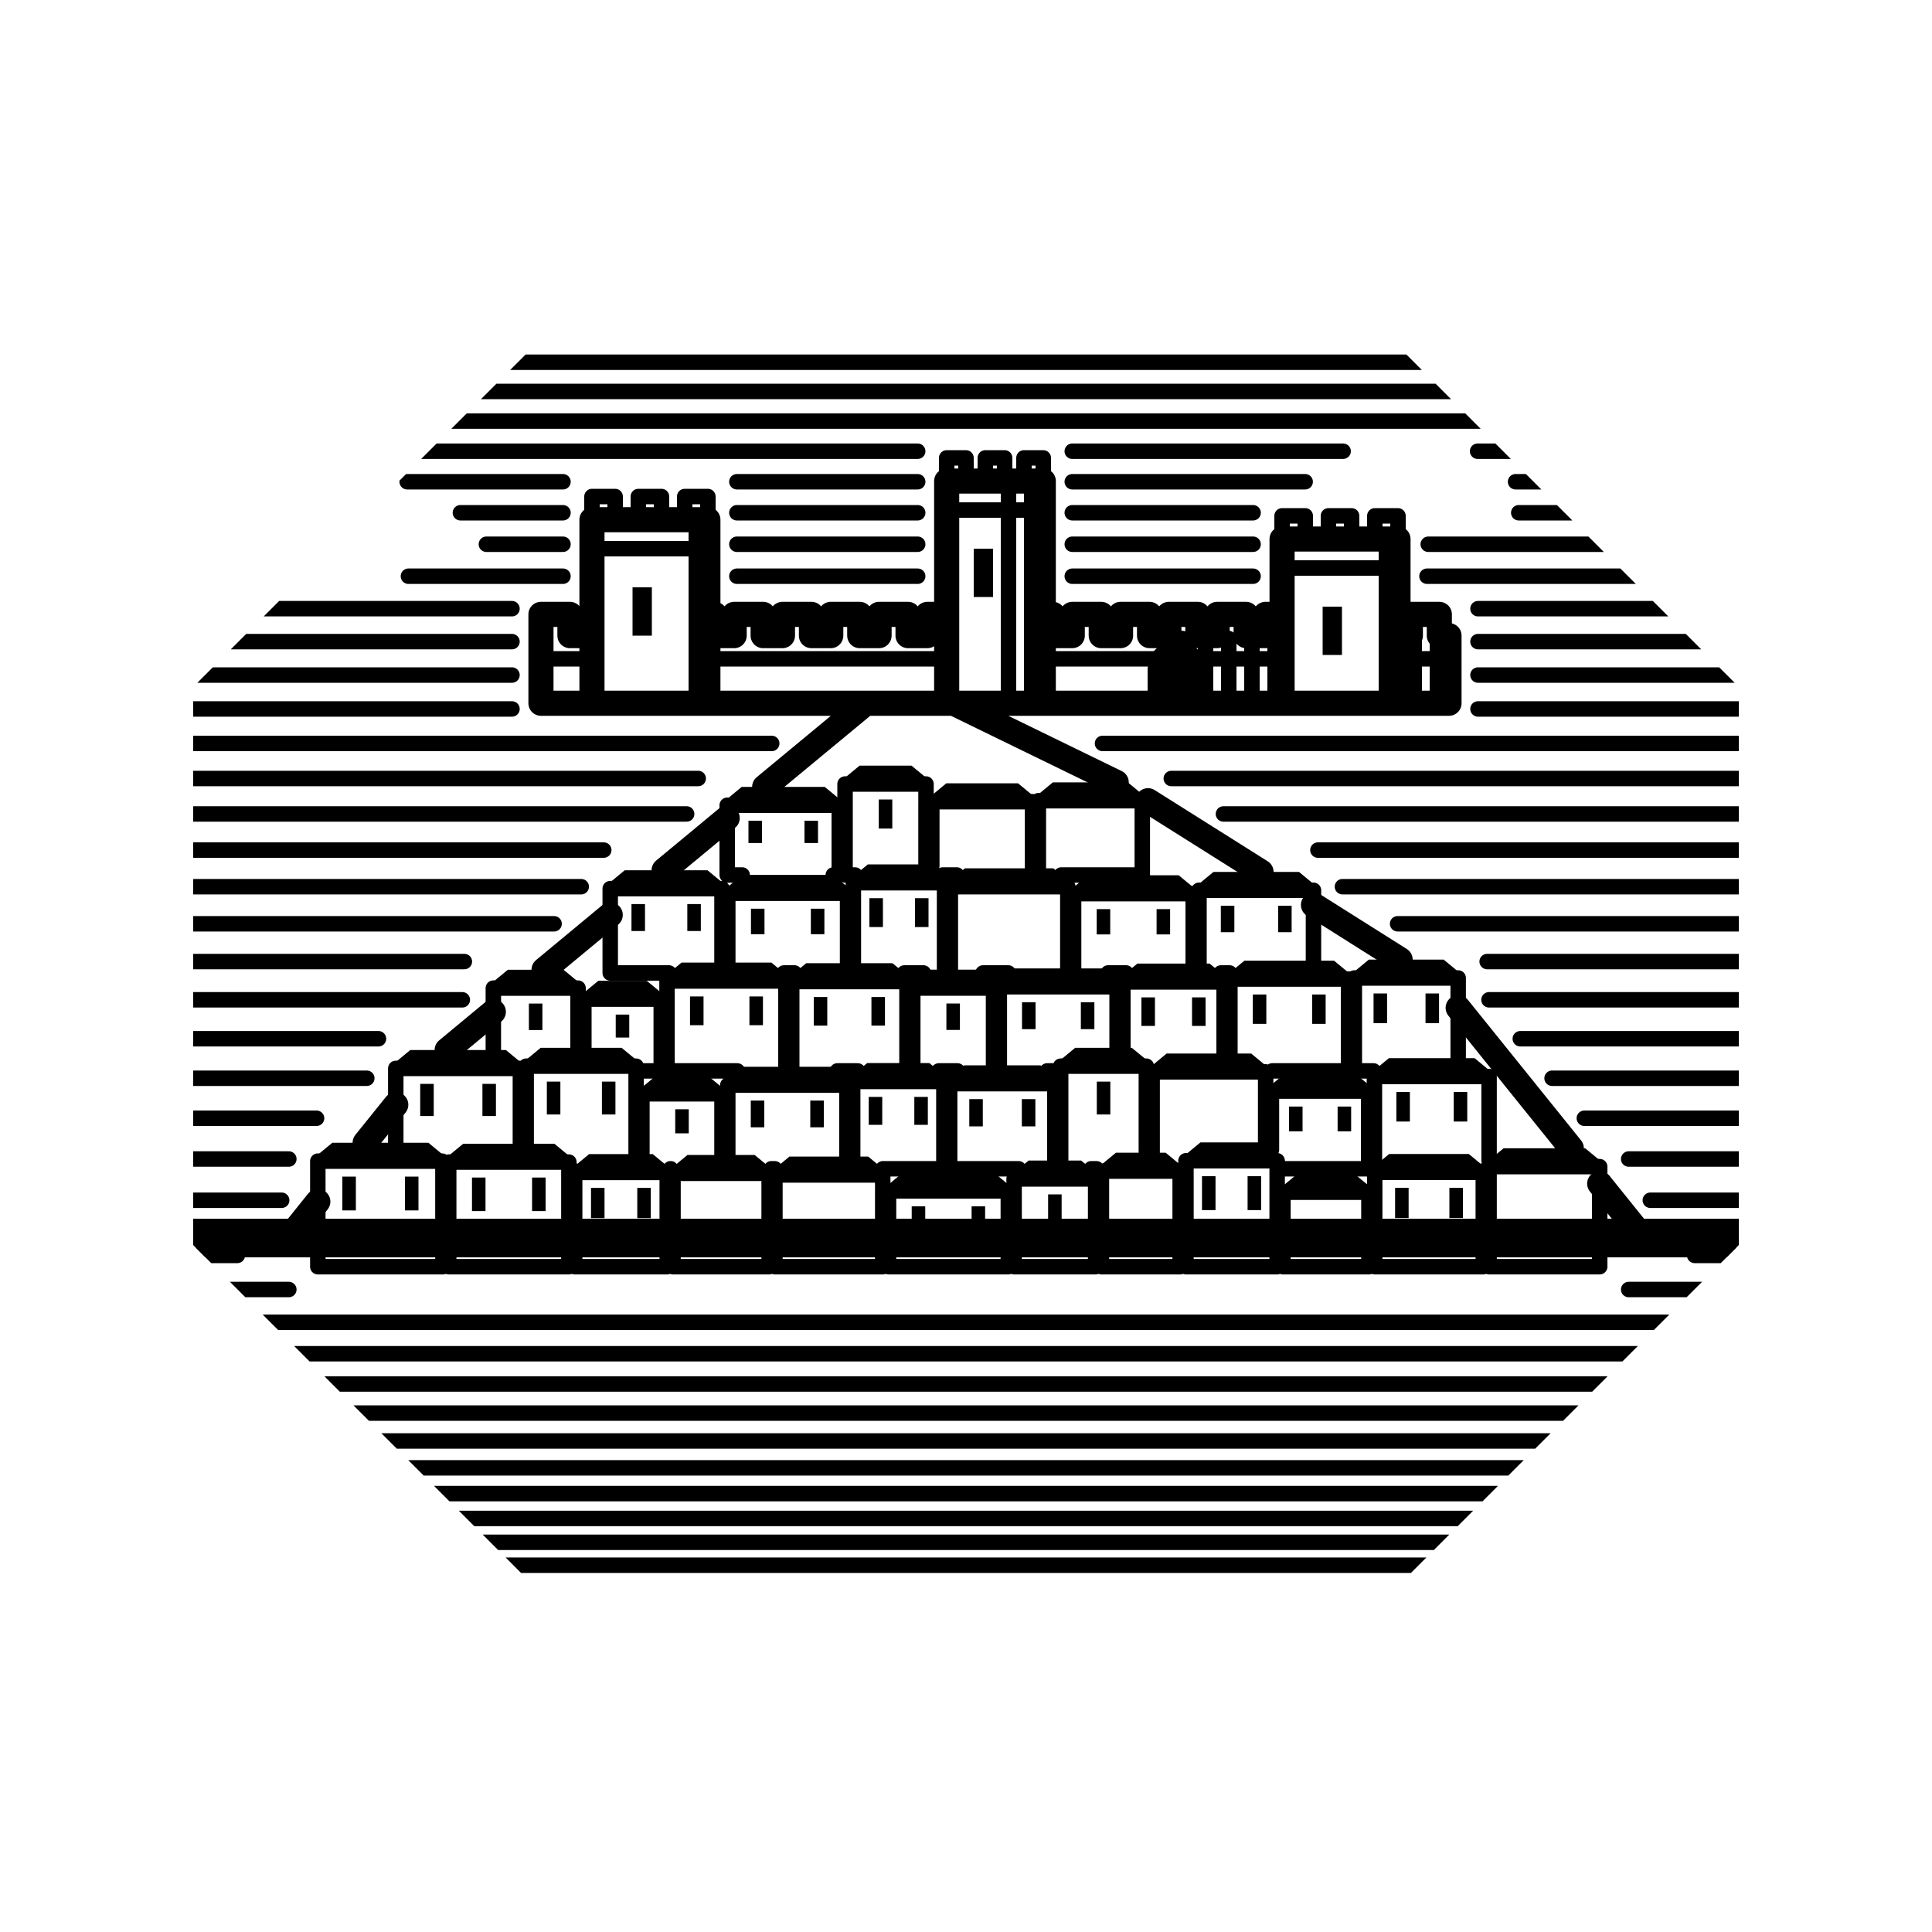
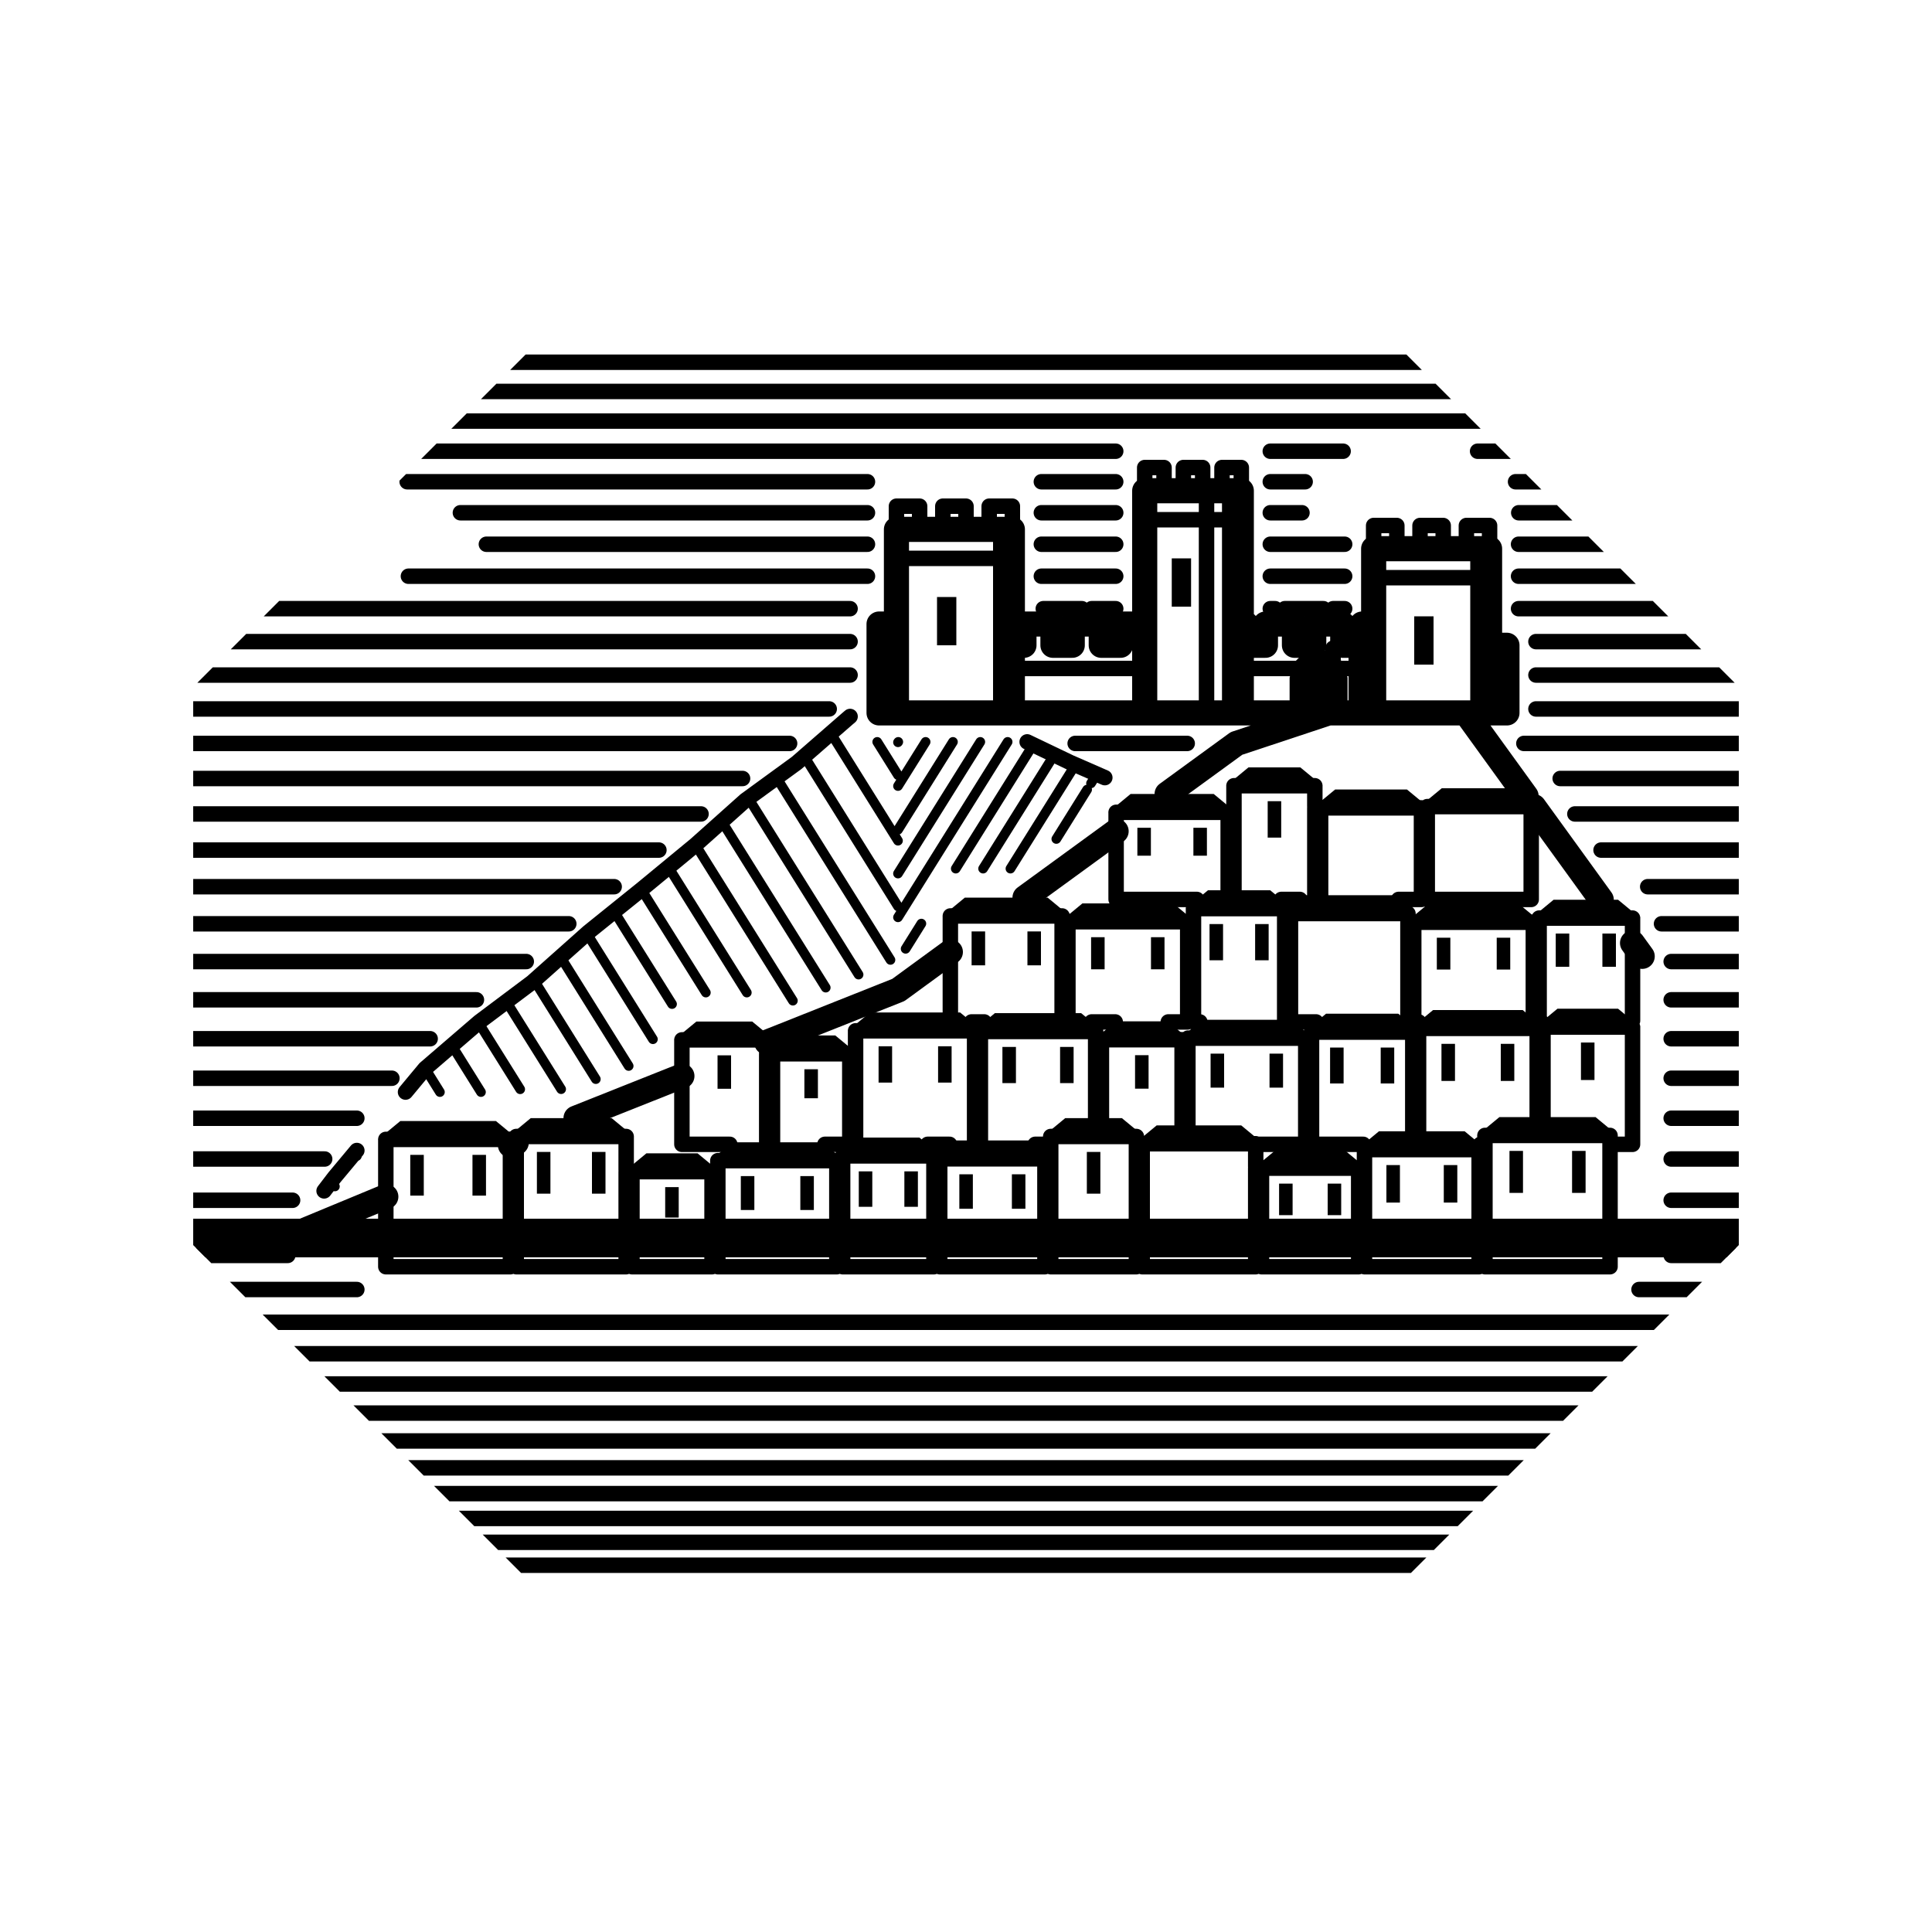
<svg xmlns="http://www.w3.org/2000/svg" viewBox="0 0 200 200">
  <defs>
    <clipPath id="w">
      <path d="M55.11 36L144.89 36L180 71.11L180 128.89L144.89 164L55.11 164L20 128.89L20 71.11Z" />
    </clipPath>
  </defs>
  <g clip-path="url(#w)" fill="none" stroke="#000" stroke-linecap="round" stroke-linejoin="round">
-     <path d="M74.48 83.36L76.78 81.46L85.38 81.46L87.68 83.36ZM77.48 84.96L78.88 84.96L78.88 87.27L77.48 87.27ZM83.28 84.96L84.68 84.96L84.68 87.27L83.28 87.27ZM86.68 81.16L88.98 79.26L94.36 79.26L96.66 81.16ZM90.97 82.76L92.37 82.76L92.37 85.77L90.97 85.77ZM95.66 82.99L97.96 81.09L105.39 81.09L107.69 82.99ZM106.69 82.89L108.99 80.99L116.75 80.99L119.05 82.89ZM62.37 91.99L64.67 90.09L73.24 90.09L75.54 91.99ZM65.37 93.59L66.77 93.59L66.77 96.38L65.37 96.38ZM71.15 93.59L72.55 93.59L72.55 96.38L71.15 96.38ZM74.54 92.47L76.84 90.57L86.24 90.57L88.54 92.47ZM77.74 94.07L79.14 94.07L79.14 96.71L77.74 96.71ZM83.94 94.07L85.34 94.07L85.34 96.71L83.94 96.71ZM87.54 91.38L89.84 89.48L96.28 89.48L98.58 91.38ZM90 92.98L91.4 92.98L91.4 95.97L90 95.97ZM94.72 92.98L96.12 92.98L96.12 95.97L94.72 95.97ZM97.58 91.79L99.88 89.89L109.04 89.89L111.34 91.79ZM110.34 92.51L112.64 90.61L122.02 90.61L124.32 92.51ZM113.53 94.11L114.93 94.11L114.93 96.73L113.53 96.73ZM119.73 94.11L121.13 94.11L121.13 96.73L119.73 96.73ZM123.32 92.16L125.62 90.26L134.47 90.26L136.77 92.16ZM126.38 93.76L127.78 93.76L127.78 96.5L126.38 96.5ZM132.31 93.76L133.71 93.76L133.71 96.5L132.31 96.5ZM50.27 102.29L52.57 100.39L58.34 100.39L60.64 102.29ZM54.75 103.89L56.15 103.89L56.15 106.63L54.75 106.63ZM59.64 103.43L61.94 101.53L66.95 101.53L69.25 103.43ZM63.74 105.03L65.14 105.03L65.14 107.41L63.74 107.41ZM68.25 101.55L70.55 99.65L79.86 99.65L82.16 101.55ZM71.43 103.15L72.83 103.15L72.83 106.13L71.43 106.13ZM77.58 103.15L78.98 103.15L78.98 106.13L77.58 106.13ZM81.16 101.61L83.46 99.71L92.39 99.71L94.69 101.61ZM84.24 103.21L85.64 103.21L85.64 106.17L84.24 106.17ZM90.21 103.21L91.61 103.21L91.61 106.17L90.21 106.17ZM93.69 102.28L95.99 100.38L101.35 100.38L103.65 102.28ZM97.97 103.88L99.37 103.88L99.37 106.62L97.97 106.62ZM102.65 102.15L104.95 100.25L114.14 100.25L116.44 102.15ZM105.8 103.75L107.2 103.75L107.2 106.54L105.8 106.54ZM111.89 103.75L113.29 103.75L113.29 106.54L111.89 106.54ZM115.44 101.65L117.74 99.75L125.22 99.75L127.52 101.65ZM118.16 103.25L119.56 103.25L119.56 106.2L118.16 106.2ZM123.4 103.25L124.8 103.25L124.8 106.2L123.4 106.2ZM126.52 101.35L128.82 99.45L138.1 99.45L140.4 101.35ZM129.69 102.95L131.09 102.95L131.09 105.99L129.69 105.99ZM135.83 102.95L137.23 102.95L137.23 105.99L135.83 105.99ZM139.4 101.24L141.7 99.34L149.45 99.34L151.75 101.24ZM142.19 102.84L143.59 102.84L143.59 105.92L142.19 105.92ZM147.57 102.84L148.97 102.84L148.97 105.92L147.57 105.92ZM40.17 110.6L42.47 108.7L52.37 108.7L54.67 110.6ZM43.5 112.2L44.9 112.2L44.9 115.53L43.5 115.53ZM49.94 112.2L51.34 112.2L51.34 115.53L49.94 115.53ZM53.67 110.37L55.97 108.47L64.35 108.47L66.65 110.37ZM56.61 111.97L58.01 111.97L58.01 115.37L56.61 115.37ZM62.31 111.97L63.71 111.97L63.71 115.37L62.31 115.37ZM65.65 113.23L67.95 111.33L73.24 111.33L75.54 113.23ZM69.9 114.83L71.3 114.83L71.3 117.32L69.9 117.32ZM74.54 112.33L76.84 110.43L86.17 110.43L88.47 112.33ZM77.72 113.93L79.12 113.93L79.12 116.7L77.72 116.7ZM83.88 113.93L85.28 113.93L85.28 116.7L83.88 116.7ZM87.47 111.95L89.77 110.05L96.21 110.05L98.51 111.95ZM89.93 113.55L91.33 113.55L91.33 116.44L89.93 116.44ZM94.65 113.55L96.05 113.55L96.05 116.44L94.65 116.44ZM97.51 112.18L99.81 110.28L107.7 110.28L110 112.18ZM100.34 113.78L101.74 113.78L101.74 116.6L100.34 116.6ZM105.78 113.78L107.18 113.78L107.18 116.6L105.78 116.6ZM109 110.37L111.3 108.47L117.17 108.47L119.47 110.37ZM113.54 111.97L114.94 111.97L114.94 115.37L113.54 115.37ZM118.47 110.96L120.77 109.06L129.52 109.06L131.82 110.96ZM130.82 112.95L133.12 111.05L140.18 111.05L142.48 112.95ZM133.44 114.55L134.84 114.55L134.84 117.12L133.44 117.12ZM138.47 114.55L139.87 114.55L139.87 117.12L138.47 117.12ZM141.48 111.44L143.78 109.54L152.65 109.54L154.95 111.44ZM144.55 113.04L145.95 113.04L145.95 116.1L144.55 116.1ZM150.49 113.04L151.89 113.04L151.89 116.1L150.49 116.1ZM32.1 120.2L34.4 118.3L44.35 118.3L46.65 120.2ZM35.44 121.8L36.84 121.8L36.84 125.3L35.44 125.3ZM41.92 121.8L43.32 121.8L43.32 125.3L41.92 125.3ZM45.65 120.3L47.95 118.4L57.39 118.4L59.69 120.3ZM48.86 121.9L50.26 121.9L50.26 125.37L48.86 125.37ZM55.08 121.9L56.48 121.9L56.48 125.37L55.08 125.37ZM58.69 121.37L60.99 119.47L67.57 119.47L69.87 121.37ZM61.18 122.97L62.58 122.97L62.58 126.1L61.18 126.1ZM65.97 122.97L67.37 122.97L67.37 126.1L65.97 126.1ZM68.87 121.46L71.17 119.56L78.12 119.56L80.42 121.46ZM79.42 121.63L81.72 119.73L89.88 119.73L92.18 121.63ZM91.18 123.28L93.48 121.38L102.88 121.38L105.18 123.28ZM94.38 124.88L95.78 124.88L95.78 127.39L94.38 127.39ZM100.58 124.88L101.98 124.88L101.98 127.39L100.58 127.39ZM104.18 122.04L106.48 120.14L111.92 120.14L114.22 122.04ZM108.5 123.64L109.9 123.64L109.9 126.55L108.5 126.55ZM113.22 121.23L115.52 119.33L120.67 119.33L122.97 121.23ZM121.97 120.16L124.27 118.26L130.71 118.26L133.01 120.16ZM124.43 121.76L125.83 121.76L125.83 125.27L124.43 125.27ZM129.15 121.76L130.55 121.76L130.55 125.27L129.15 125.27ZM132.01 123.42L134.31 121.52L140.21 121.52L142.51 123.42ZM141.51 121.36L143.81 119.46L152.05 119.46L154.35 121.36ZM144.42 122.96L145.82 122.96L145.82 126.09L144.42 126.09ZM150.04 122.96L151.44 122.96L151.44 126.09L150.04 126.09ZM153.35 120.77L155.65 118.87L164.1 118.87L166.4 120.77ZM65.48 60.8L67.48 60.8L67.48 65.8L65.48 65.8ZM100.8 56.8L102.8 56.8L102.8 61.8L100.8 61.8ZM136.92 62.8L138.92 62.8L138.92 67.8L136.92 67.8ZM118.8 72.8L118.8 69.15L119.2 67.65L120.3 66.55L121.8 66.15L123.3 66.55L124.4 67.65L124.8 69.15L124.8 72.8Z" fill="#000" stroke="none" />
-     <path d="M20 37.5L180 37.5M20 40.52L180 40.52M20 43.59L180 43.59M20 46.71L95 46.71M111 46.71L139.04 46.71M152.96 46.71L180 46.71M20 49.87L29.85 49.87M42.15 49.87L58.28 49.87M76.28 49.87L95 49.87M111 49.87L135.11 49.87M156.89 49.87L180 49.87M20 53.08L24.34 53.08M47.66 53.08L58.28 53.08M76.28 53.08L95 53.08M111 53.08L129.72 53.08M157.22 53.08L180 53.08M20 56.34L21.65 56.34M50.35 56.34L58.28 56.34M76.28 56.34L95 56.34M111 56.34L129.72 56.34M147.85 56.34L180 56.34M20 59.65L29.72 59.65M42.28 59.65L58.28 59.65M76.28 59.65L95 59.65M111 59.65L129.72 59.65M147.72 59.65L180 59.65M20 63.01L53 63.01M153 63.01L180 63.01M20 66.42L53 66.42M153 66.42L180 66.42M20 69.88L53 69.88M153 69.88L180 69.88M20 73.39L53 73.39M153 73.39L180 73.39M20 76.96L79.89 76.96M114.13 76.96L180 76.96M20 80.59L72.28 80.59M121.25 80.59L180 80.59M20 84.26L71.08 84.26M126.65 84.26L180 84.26M20 88L62.5 88M136.43 88L180 88M20 91.79L60.17 91.79M138.97 91.79L180 91.79M20 95.63L57.36 95.63M144.68 95.63L180 95.63M20 99.54L48.07 99.54M153.95 99.54L180 99.54M20 103.5L47.86 103.5M154.14 103.5L180 103.5M20 107.53L39.18 107.53M157.38 107.53L180 107.53M20 111.62L37.97 111.62M160.67 111.62L180 111.62M20 115.76L32.77 115.76M164.01 115.76L180 115.76M20 119.98L29.9 119.98M168.6 119.98L180 119.98M20 124.25L29.16 124.25M170.84 124.25L180 124.25M20 129.96L24.57 129.96M175.43 129.96L180 129.96M20 133.49L29.9 133.49M168.6 133.49L180 133.49M20 136.88L180 136.88M20 140.14L180 140.14M20 143.27L180 143.27M20 146.28L180 146.28M20 149.17L180 149.17M20 151.95L180 151.95M20 154.62L180 154.62M20 157.19L180 157.19M20 159.66L180 159.66M20 162.03L180 162.03M75.28 83.36L86.88 83.36L86.88 90.58L86.26 90.58M76.83 90.58L75.28 90.58L75.28 83.36M87.48 81.16L95.86 81.16L95.86 82.82M95.86 82.99L95.86 89.48M88.52 90.58L87.48 90.58L87.48 81.16M96.46 82.99L106.89 82.99L106.89 89.89M99.05 90.58L97.6 90.58M96.46 89.63L96.46 82.99M107.49 82.89L118.25 82.89L118.25 90.58L109.86 90.58M107.49 89.89L107.49 82.89M63.17 91.99L74.74 91.99L74.74 92.3M74.74 92.47L74.74 99.65M69.25 100.72L63.17 100.72L63.17 91.99M75.34 92.47L87.74 92.47L87.74 99.71M82.24 100.72L81.16 100.72M75.34 99.65L75.34 92.47M88.34 91.38L97.78 91.38L97.78 91.63M97.78 91.79L97.78 100.38M95.59 100.72L93.62 100.72M88.34 99.71L88.34 91.38M98.38 91.79L110.54 91.79L110.54 92.34M110.54 92.51L110.54 100.25M104.38 100.72L101.76 100.72M98.38 100.38L98.38 91.79M111.14 92.51L123.52 92.51L123.52 99.75M116.57 100.72L114.71 100.72M111.14 100.25L111.14 92.51M124.12 92.16L135.97 92.16L135.97 99.45M127.29 100.72L126.39 100.72M124.12 99.75L124.12 92.16M51.07 102.29L59.84 102.29L59.84 103.27M59.84 103.43L59.84 108.47M54.47 110.86L53.87 110.86M51.07 108.7L51.07 102.29M60.44 103.43L68.45 103.43L68.45 110.86L65.85 110.86M60.44 108.47L60.44 103.43M69.05 101.55L81.23 101.55M81.36 101.61L81.36 110.43M76.33 110.86L69.05 110.86L69.05 101.55M81.96 101.61L93.89 101.61L93.89 102.11M93.89 102.28L93.89 110.05M88.79 110.86L86.68 110.86M81.96 110.43L81.96 101.61M94.49 102.28L102.85 102.28L102.85 110.28M99.12 110.86L97.19 110.86M94.49 110.05L94.49 102.28M103.45 102.15L115.64 102.15L115.64 108.47M109.8 110.86L108.4 110.86M103.45 110.28L103.45 102.15M116.24 101.65L126.72 101.65L126.72 109.06M116.24 108.47L116.24 101.65M127.32 101.35L139.6 101.35L139.6 110.86L131.7 110.86M127.32 109.06L127.32 101.35M140.2 101.24L150.95 101.24L150.95 109.54M142.19 110.86L140.2 110.86L140.2 101.24M40.97 110.6L53.87 110.6L53.87 118.4M46.45 120.99L45.85 120.99M40.97 118.3L40.97 110.6M54.47 110.37L65.85 110.37L65.85 113.07M65.85 113.23L65.85 119.47M59.15 120.99L58.89 120.99M54.47 118.4L54.47 110.37M66.45 113.23L74.74 113.23L74.74 119.56M69.43 120.99L69.41 120.99M66.45 119.47L66.45 113.23M75.34 112.33L87.67 112.33L87.67 119.73M80.2 120.99L79.85 120.99M75.34 119.56L75.34 112.33M88.27 111.95L97.71 111.95L97.71 112.02M97.71 112.18L97.71 120.99L91.4 120.99M88.27 119.73L88.27 111.95M98.31 112.18L109.2 112.18L109.2 120.14M105.45 120.99L98.31 120.99L98.31 112.18M109.8 110.37L118.67 110.37L118.67 110.79M118.67 110.96L118.67 119.33M113.51 120.99L112.96 120.99M109.8 120.14L109.8 110.37M119.27 110.96L131.02 110.96L131.02 112.78M131.02 112.95L131.02 118.52M122.77 120.99L122.69 120.99M119.27 119.33L119.27 110.96M131.62 112.95L141.68 112.95L141.68 120.99L132.21 120.99M131.62 119.02L131.62 112.95M142.28 111.44L154.15 111.44L154.15 120.11M154.15 120.99L153.91 120.99M142.28 120.72L142.28 111.44M32.9 120.2L45.77 120.2M45.85 120.3L45.85 131.13L32.9 131.13L32.9 120.2M46.45 120.3L58.89 120.3L58.89 121.21M58.89 121.37L58.89 131.13L46.45 131.13L46.45 120.3M59.49 121.37L68.97 121.37M69.07 121.46L69.07 131.13L59.49 131.13L59.49 121.37M69.67 121.46L79.62 121.46L79.62 121.47M79.62 121.63L79.62 131.13L69.67 131.13L69.67 121.46M80.22 121.63L91.38 121.63L91.38 123.11M91.38 123.28L91.38 131.13L80.22 131.13L80.22 121.63M91.98 123.28L104.38 123.28L104.38 131.13L91.98 131.13ZM104.98 122.04L113.42 122.04L113.42 131.13L104.98 131.13ZM114.02 121.23L122.17 121.23L122.17 131.13L114.02 131.13ZM122.77 120.16L132.21 120.16L132.21 123.26M132.21 123.42L132.21 131.13L122.77 131.13L122.77 120.16M132.81 123.42L141.71 123.42L141.71 131.13L132.81 131.13ZM142.31 121.36L153.55 121.36L153.55 131.13L142.31 131.13ZM154.15 120.77L165.6 120.77L165.6 131.13L154.15 131.13ZM148.8 66.1L148.8 72.5M146.4 66.1L146.4 72.5M132 66.1L132 72.5M129.6 66.1L129.6 72.5M127.2 66.1L127.2 72.5M124.8 66.1L124.8 72.5M122.4 66.1L122.4 72.5M56 68.2L61.28 68.2M73.28 68.2L98 68.2M108 68.2L132.72 68.2M144.72 68.2L150 68.2M72.08 55.1L72.08 72.5M61.28 56.8L73.28 56.8M61.28 51.4L63.68 51.4L63.68 53.8L61.28 53.8ZM66.08 51.4L68.48 51.4L68.48 53.8L66.08 53.8ZM70.88 51.4L73.28 51.4L73.28 53.8L70.88 53.8ZM106.8 51.1L106.8 72.5M104.4 51.1L104.4 72.5M98 52.8L108 52.8M98 47.4L100 47.4L100 49.8L98 49.8ZM102 47.4L104 47.4L104 49.8L102 49.8ZM106 47.4L108 47.4L108 49.8L106 49.8ZM143.52 57.1L143.52 72.5M132.72 58.8L144.72 58.8M132.72 53.4L135.12 53.4L135.12 55.8L132.72 55.8ZM137.52 53.4L139.92 53.4L139.92 55.8L137.52 55.8ZM142.32 53.4L144.72 53.4L144.72 55.8L142.32 55.8Z" stroke-width="1.6" />
-     <path d="M30 128L32.9 124.39M37.8 118.3L40.97 114.36M46.29 108.7L51.07 104.74M56.32 100.39L63.17 94.71M68.75 90.09L72 87.4L75.28 84.68M79.16 81.46L89.62 72.8M98.74 72.8L115.55 80.99M118.84 82.89L130.54 90.26M135.97 93.68L144.94 99.34M150.95 104.33L162.66 118.87M165.6 122.53L170 128M56 65.8L56 63.6L59 63.6L59 65.8L61 65.8L61 63.6L61.28 63.6M73.28 63.6L74 63.6L74 65.8L76 65.8L76 63.6L79 63.6L79 65.8L81 65.8L81 63.6L84 63.6L84 65.8L86 65.8L86 63.6L89 63.6L89 65.8L91 65.8L91 63.6L94 63.6L94 65.8L96 65.8L96 63.6L98 63.6M108 63.6L109 63.6L109 65.8L111 65.8L111 63.6L114 63.6L114 65.8L116 65.8L116 63.6L119 63.6L119 65.8L121 65.8L121 63.6L124 63.6L124 65.8L126 65.8L126 63.6L129 63.6L129 65.8L131 65.8L131 63.6L132.72 63.6M144.72 65.8L146 65.8L146 63.6L149 63.6L149 65.8L150 65.8L150 72.8L144.72 72.8L132.72 72.8L108 72.8L98 72.8L73.28 72.8L61.28 72.8L56 72.8L56 65.8M61.28 53.8L63.68 53.8L66.08 53.8L68.48 53.8L70.88 53.8L73.28 53.8L73.28 72.8L61.28 72.8L61.28 53.8M98 49.8L100 49.8L102 49.8L104 49.8L106 49.8L108 49.8L108 72.8L98 72.8L98 49.8M132.72 55.8L135.12 55.8L137.52 55.8L139.92 55.8L142.32 55.8L144.72 55.8L144.72 72.8L132.72 72.8L132.72 55.8" stroke-width="2.6" />
+     <path d="M114.74 84.09L117.04 82.19L125.64 82.19L127.94 84.09ZM117.74 85.69L119.14 85.69L119.14 88.58L117.74 88.58ZM123.54 85.69L124.94 85.69L124.94 88.58L123.54 88.58ZM126.94 81.34L129.24 79.44L134.61 79.44L136.91 81.34ZM131.23 82.94L132.63 82.94L132.63 86.71L131.23 86.71ZM135.91 83.63L138.21 81.73L145.65 81.73L147.95 83.63ZM146.95 83.5L149.25 81.6L157.01 81.6L159.31 83.5ZM97.58 94.82L99.88 92.92L108.45 92.92L110.75 94.82ZM100.58 96.42L101.98 96.42L101.98 99.93L100.58 99.93ZM106.36 96.42L107.76 96.42L107.76 99.93L106.36 99.93ZM109.75 95.42L112.05 93.52L121.45 93.52L123.75 95.42ZM112.95 97.02L114.35 97.02L114.35 100.34L112.95 100.34ZM119.15 97.02L120.55 97.02L120.55 100.34L119.15 100.34ZM122.75 94.06L125.05 92.16L131.49 92.16L133.79 94.06ZM125.21 95.66L126.61 95.66L126.61 99.41L125.21 99.41ZM129.93 95.66L131.33 95.66L131.33 99.41L129.93 99.41ZM132.79 94.57L135.09 92.67L144.25 92.67L146.55 94.57ZM145.55 95.47L147.85 93.57L157.23 93.57L159.53 95.47ZM148.74 97.07L150.14 97.07L150.14 100.37L148.74 100.37ZM154.94 97.07L156.34 97.07L156.34 100.37L154.94 100.37ZM158.53 95.04L160.83 93.14L167.5 93.14L169.8 95.04ZM161.05 96.64L162.45 96.64L162.45 100.08L161.05 100.08ZM165.88 96.64L167.28 96.64L167.28 100.08L165.88 100.08ZM69.79 107.65L72.09 105.75L77.87 105.75L80.17 107.65ZM74.28 109.25L75.68 109.25L75.68 112.71L74.28 112.71ZM79.17 109.09L81.47 107.19L86.47 107.19L88.77 109.09ZM83.27 110.69L84.67 110.69L84.67 113.69L83.27 113.69ZM87.77 106.71L90.07 104.81L99.39 104.81L101.69 106.71ZM90.95 108.31L92.35 108.31L92.35 112.07L90.95 112.07ZM97.11 108.31L98.51 108.31L98.51 112.07L97.11 112.07ZM100.69 106.78L102.99 104.88L111.92 104.88L114.22 106.78ZM103.77 108.38L105.17 108.38L105.17 112.12L103.77 112.12ZM109.74 108.38L111.14 108.38L111.14 112.12L109.74 112.12ZM113.22 107.63L115.52 105.73L120.87 105.73L123.17 107.63ZM117.5 109.23L118.9 109.23L118.9 112.7L117.5 112.7ZM122.17 107.47L124.47 105.57L133.67 105.57L135.97 107.47ZM125.32 109.07L126.72 109.07L126.72 112.59L125.32 112.59ZM131.42 109.07L132.82 109.07L132.82 112.59L131.42 112.59ZM134.97 106.84L137.27 104.94L144.75 104.94L147.05 106.84ZM137.69 108.44L139.09 108.44L139.09 112.16L137.69 112.16ZM142.93 108.44L144.33 108.44L144.33 112.16L142.93 112.16ZM146.05 106.46L148.35 104.56L157.63 104.56L159.93 106.46ZM149.22 108.06L150.62 108.06L150.62 111.9L149.22 111.9ZM155.36 108.06L156.76 108.06L156.76 111.9L155.36 111.9ZM158.93 106.32L161.23 104.42L167.5 104.42L169.8 106.32ZM163.66 107.92L165.06 107.92L165.06 111.8L163.66 111.8ZM39.14 117.95L41.44 116.05L51.34 116.05L53.64 117.95ZM42.47 119.55L43.87 119.55L43.87 123.77L42.47 123.77ZM48.91 119.55L50.31 119.55L50.31 123.77L48.91 123.77ZM52.64 117.65L54.94 115.75L63.32 115.75L65.62 117.65ZM55.58 119.25L56.98 119.25L56.98 123.57L55.58 123.57ZM61.28 119.25L62.68 119.25L62.68 123.57L61.28 123.57ZM64.62 121.29L66.92 119.39L72.21 119.39L74.51 121.29ZM68.86 122.89L70.26 122.89L70.26 126.04L68.86 126.04ZM73.51 120.15L75.81 118.25L85.13 118.25L87.43 120.15ZM76.69 121.75L78.09 121.75L78.09 125.26L76.69 125.26ZM82.85 121.75L84.25 121.75L84.25 125.26L82.85 125.26ZM86.43 119.66L88.73 117.76L95.18 117.76L97.48 119.66ZM88.9 121.26L90.3 121.26L90.3 124.93L88.9 124.93ZM93.62 121.26L95.02 121.26L95.02 124.93L93.62 124.93ZM96.48 119.96L98.78 118.06L106.67 118.06L108.97 119.96ZM99.31 121.56L100.71 121.56L100.71 125.13L99.31 125.13ZM104.75 121.56L106.15 121.56L106.15 125.13L104.75 125.13ZM107.97 117.65L110.27 115.75L116.14 115.75L118.44 117.65ZM112.51 119.25L113.91 119.25L113.91 123.57L112.51 123.57ZM117.44 118.4L119.74 116.5L128.49 116.5L130.79 118.4ZM129.79 120.93L132.09 119.03L139.15 119.03L141.45 120.93ZM132.41 122.53L133.81 122.53L133.81 125.79L132.41 125.79ZM137.44 122.53L138.84 122.53L138.84 125.79L137.44 125.79ZM140.45 119.01L142.75 117.11L151.62 117.11L153.92 119.01ZM143.52 120.61L144.92 120.61L144.92 124.49L143.52 124.49ZM149.46 120.61L150.86 120.61L150.86 124.49L149.46 124.49ZM152.92 117.54L155.22 115.64L165.17 115.64L167.47 117.54ZM156.26 119.14L157.66 119.14L157.66 123.49L156.26 123.49ZM162.74 119.14L164.14 119.14L164.14 123.49L162.74 123.49ZM97 61.8L99 61.8L99 66.8L97 66.8ZM121.3 57.8L123.3 57.8L123.3 62.8L121.3 62.8ZM146.4 63.8L148.4 63.8L148.4 68.8L146.4 68.8ZM133.5 73.8L133.5 70.15L133.9 68.65L135 67.55L136.5 67.15L138 67.55L139.1 68.65L139.5 70.15L139.5 73.8Z" fill="#000" stroke="none" />
+     <path d="M90.81 76.8L92.96 80.24M86.01 75.9L92.96 87.03M83.26 78.29L92.96 93.83M80.39 80.5L92.18 99.37M77.47 82.62L88.88 100.89M74.72 85.02L85.48 102.24M72 87.46L82.08 103.59M69.2 89.77L77.31 102.75M66.4 92.08L73.07 102.75M63.58 94.36L69.57 103.94M60.76 96.64L67.59 107.58M58.03 99.06L65.08 110.35M55.3 101.49L61.68 111.71M52.42 103.68L58.09 112.75M49.53 105.85L53.85 112.76M46.78 108.23L49.79 113.05M44.02 110.61L45.54 113.05M36.74 119.34L36.94 119.67M34.32 122.27L34.67 122.82M92.96 76.84L92.99 76.8M92.96 81.37L95.82 76.8M92.96 85.9L98.65 76.8M92.96 90.43L101.48 76.8M92.96 94.96L104.31 76.8M93.75 98.22L95.38 95.61M98.94 89.92L106.95 77.1M101.77 89.92L109.13 78.14M104.6 89.92L111.32 79.17M109.35 86.85L112.54 81.74M112.94 81.09L113.54 80.14" stroke-width="1" />
+     <path d="M20 37.5L180 37.5M20 40.52L180 40.52M20 43.59L180 43.59M20 46.71L115.5 46.71M131.5 46.71L139.04 46.71M152.96 46.71L180 46.71M20 49.87L29.85 49.87M42.15 49.87L89.8 49.87M107.8 49.87L115.5 49.87M131.5 49.87L135.11 49.87M156.89 49.87L180 49.87M20 53.08L24.34 53.08M47.66 53.08L89.8 53.08M107.8 53.08L115.5 53.08M131.5 53.08L134.78 53.08M157.22 53.08L180 53.08M20 56.34L21.65 56.34M50.35 56.34L89.8 56.34M107.8 56.34L115.5 56.34M131.5 56.34L139.2 56.34M157.2 56.34L180 56.34M20 59.65L29.72 59.65M42.28 59.65L89.8 59.65M107.8 59.65L115.5 59.65M131.5 59.65L139.2 59.65M157.2 59.65L180 59.65M20 63.01L88 63.01M108 63.01L112 63.01M113 63.01L115.5 63.01M131.5 63.01L132 63.01M133 63.01L137 63.01M138 63.01L139.2 63.01M157.2 63.01L180 63.01M20 66.42L88 66.42M159 66.42L180 66.42M20 69.88L88 69.88M159 69.88L180 69.88M20 73.39L85.84 73.39M159 73.39L180 73.39M20 76.96L81.74 76.96M111.3 76.96L122.9 76.96M157.75 76.96L180 76.96M20 80.59L76.87 80.59M161.51 80.59L180 80.59M20 84.26L72.57 84.26M163.03 84.26L180 84.26M20 88L68.21 88M165.74 88L180 88M20 91.79L63.58 91.79M170.57 91.79L180 91.79M20 95.63L58.88 95.63M172 95.63L180 95.63M20 99.54L54.48 99.54M173 99.54L180 99.54M20 103.5L49.32 103.5M173 103.5L180 103.5M20 107.53L44.53 107.53M173 107.53L180 107.53M20 111.62L40.57 111.62M173 111.62L180 111.62M20 115.76L36.94 115.76M173 115.76L180 115.76M20 119.98L33.61 119.98M173 119.98L180 119.98M20 124.25L30.29 124.25M173 124.25L180 124.25M33.55 123.28L34.62 121.88L36.94 119.1M41.98 113.05L44 110.62L49.61 105.79L55.09 101.68L60.91 96.5L66.46 92.03L72 87.46L77.16 82.85L82.47 78.98L87.74 74.39L88 74.17M106.33 76.8L110.8 78.94L114.37 80.5M20 129.96L29.79 129.96M173 129.96L180 129.96M20 133.49L36.94 133.49M169.67 133.49L180 133.49M20 136.88L180 136.88M20 140.14L180 140.14M20 143.27L180 143.27M20 146.28L180 146.28M20 149.17L180 149.17M20 151.95L180 151.95M20 154.62L180 154.62M20 157.19L180 157.19M20 159.66L180 159.66M20 162.03L180 162.03M115.54 84.09L127.14 84.09L127.14 92.16M123.9 93.11L115.54 93.11L115.54 84.09M127.74 81.34L136.11 81.34L136.11 83.46M136.11 83.63L136.11 92.67M134.56 93.11L132.64 93.11M127.74 92.16L127.74 81.34M136.71 83.63L147.15 83.63L147.15 93.11L144.78 93.11M136.71 92.67L136.71 83.63M147.75 83.5L158.51 83.5L158.51 93.11L147.75 93.11ZM98.38 94.82L109.95 94.82L109.95 95.25M109.95 95.42L109.95 104.88M101.89 105.79L100.57 105.79M98.38 104.81L98.38 94.82M110.55 95.42L122.95 95.42L122.95 105.79L120.94 105.79M115.45 105.79L113.01 105.79M110.55 104.88L110.55 95.42M123.55 94.06L132.99 94.06L132.99 94.41M132.99 94.57L132.99 105.57M124.21 105.79L123.55 105.79L123.55 94.06M133.59 94.57L145.75 94.57L145.75 95.31M145.75 95.47L145.75 105.76M136.24 105.79L133.93 105.79M133.59 105.57L133.59 94.57M146.35 95.47L158.73 95.47L158.73 105.47M146.87 105.79L146.35 105.79L146.35 95.47M159.33 95.04L169 95.04L169 105.66M159.57 105.79L159.33 105.79L159.33 95.04M70.59 107.65L79.37 107.65L79.37 108.92M79.37 109.09L79.37 118.25M75.55 118.46L70.59 118.46L70.59 107.65M79.97 109.09L87.97 109.09L87.97 118.39M87.89 118.46L85.39 118.46M79.97 118.25L79.97 109.09M88.57 106.71L100.78 106.71M100.89 106.78L100.89 118.06M98.3 118.46L96.03 118.46M88.57 117.89L88.57 106.71M101.49 106.78L113.42 106.78L113.42 107.47M113.42 107.63L113.42 115.75M108.77 118.46L107.16 118.46M101.49 118.06L101.49 106.78M114.02 107.63L122.37 107.63L122.37 116.5M118.24 118.46L117.64 118.46M114.02 115.75L114.02 107.63M122.97 107.47L135.17 107.47L135.17 118.46L129.99 118.46M122.97 116.5L122.97 107.47M135.77 106.84L146.25 106.84L146.25 117.11M141.12 118.46L135.77 118.46L135.77 106.84M146.85 106.46L159.13 106.46L159.13 115.64M153.72 118.46L153.25 118.46M146.85 117.11L146.85 106.46M159.73 106.32L169 106.32L169 118.46L166.67 118.46M159.73 115.64L159.73 106.32M39.94 117.95L52.84 117.95L52.84 131.13L39.94 131.13ZM53.44 117.65L64.82 117.65L64.82 121.12M64.82 121.29L64.82 131.13L53.44 131.13L53.44 117.65M65.42 121.29L73.71 121.29L73.71 131.13L65.42 131.13ZM74.31 120.15L86.63 120.15L86.63 131.13L74.31 131.13ZM87.23 119.66L96.68 119.66L96.68 119.79M96.68 119.96L96.68 131.13L87.23 131.13L87.23 119.66M97.28 119.96L108.17 119.96L108.17 131.13L97.28 131.13ZM108.77 117.65L117.64 117.65L117.64 118.24M117.64 118.4L117.64 131.13L108.77 131.13L108.77 117.65M118.24 118.4L129.99 118.4L129.99 120.76M129.99 120.93L129.99 131.13L118.24 131.13L118.24 118.4M130.59 120.93L140.65 120.93L140.65 131.13L130.59 131.13ZM141.25 119.01L153.12 119.01L153.12 131.13L141.25 131.13ZM153.72 117.54L166.67 117.54L166.67 131.13L153.72 131.13ZM154.8 67.1L154.8 73.5M140.4 67.1L140.4 73.5M138 67.1L138 73.5M91 69.2L92.8 69.2M104.8 69.2L118.5 69.2M128.5 69.2L142.2 69.2M154.2 69.2L156 69.2M103.6 56.1L103.6 73.5M92.8 57.8L104.8 57.8M92.8 52.4L95.2 52.4L95.2 54.8L92.8 54.8ZM97.6 52.4L100 52.4L100 54.8L97.6 54.8ZM102.4 52.4L104.8 52.4L104.8 54.8L102.4 54.8ZM127.3 52.1L127.3 73.5M124.9 52.1L124.9 73.5M118.5 53.8L128.5 53.8M118.5 48.4L120.5 48.4L120.5 50.8L118.5 50.8ZM122.5 48.4L124.5 48.4L124.5 50.8L122.5 50.8ZM126.5 48.4L128.5 48.4L128.5 50.8L126.5 50.8ZM153 58.1L153 73.5M142.2 59.8L154.2 59.8M142.2 54.4L144.6 54.4L144.6 56.8L142.2 56.8ZM147 54.4L149.4 54.4L149.4 56.8L147 56.8ZM151.8 54.4L154.2 54.4L154.2 56.8L151.8 56.8Z" stroke-width="1.6" />
+     <path d="M30 128L39.94 123.88M52.84 118.54L53.44 118.29M59.63 115.75L70.59 111.39M79.37 107.9L80 107.65M80.11 107.61L93 102.48L98.38 98.55M106.11 92.92L115.54 86.05M120.82 82.19L128 76.96L137.53 73.8M151.75 73.8L157.98 82.41M158.78 83.5L165.76 93.14M169 97.62L170 99M91 66.8L91 64.6L92.8 64.6M104.8 66.8L106 66.8L106 64.6L109 64.6L109 66.8L111 66.8L111 64.6L114 64.6L114 66.8L116 66.8L116 64.6L118.5 64.6M128.5 64.6L129 64.6L129 66.8L131 66.8L131 64.6L134 64.6L134 66.8L136 66.8L136 64.6L139 64.6L139 66.8L141 66.8L141 64.6L142.2 64.6M154.2 66.8L156 66.8L156 73.8L154.2 73.8L142.2 73.8L128.5 73.8L118.5 73.8L104.8 73.8L92.8 73.8L91 73.8L91 66.8M92.8 54.8L95.2 54.8L97.6 54.8L100 54.8L102.4 54.8L104.8 54.8L104.8 73.8L92.8 73.8L92.8 54.8M118.5 50.8L120.5 50.8L122.5 50.8L124.5 50.8L126.5 50.8L128.5 50.8L128.5 73.8L118.5 73.8L118.5 50.8M142.2 56.8L144.6 56.8L147 56.8L149.4 56.8L151.8 56.8L154.2 56.8L154.2 73.8L142.2 73.8L142.2 56.8" stroke-width="2.6" />
    <path d="M20 128.16L180 128.16" stroke-width="4" />
  </g>
</svg>
